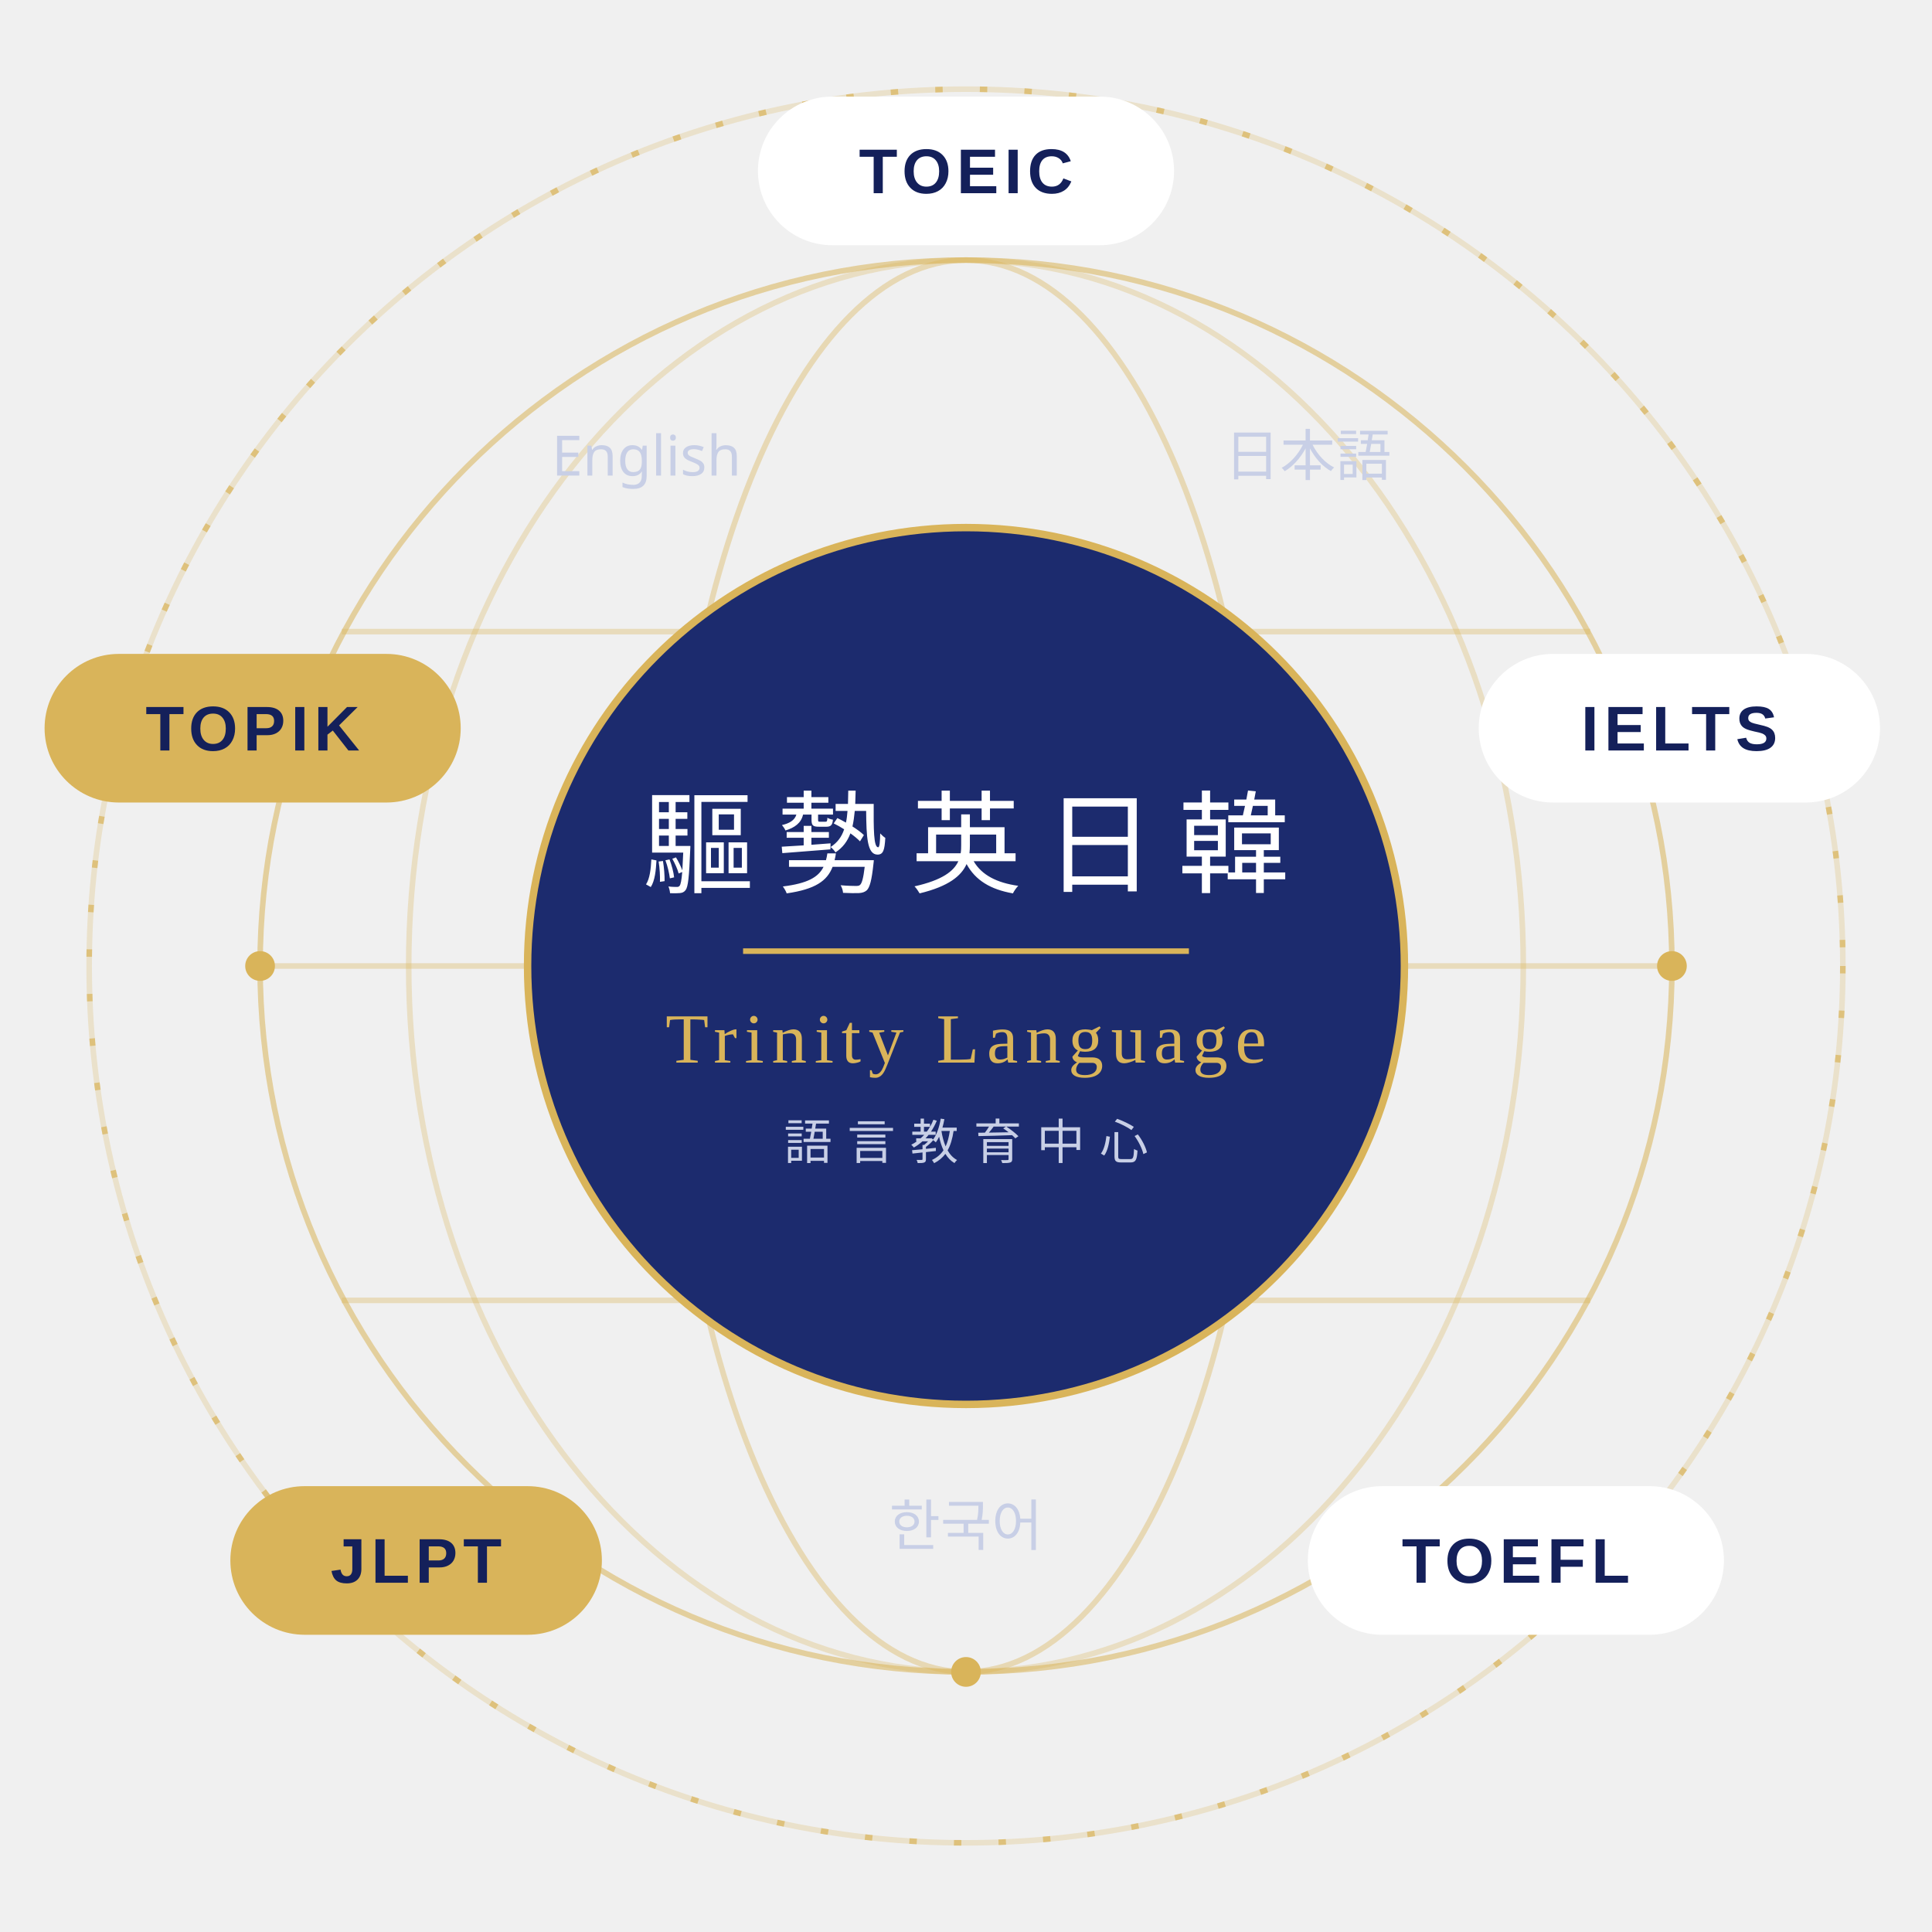
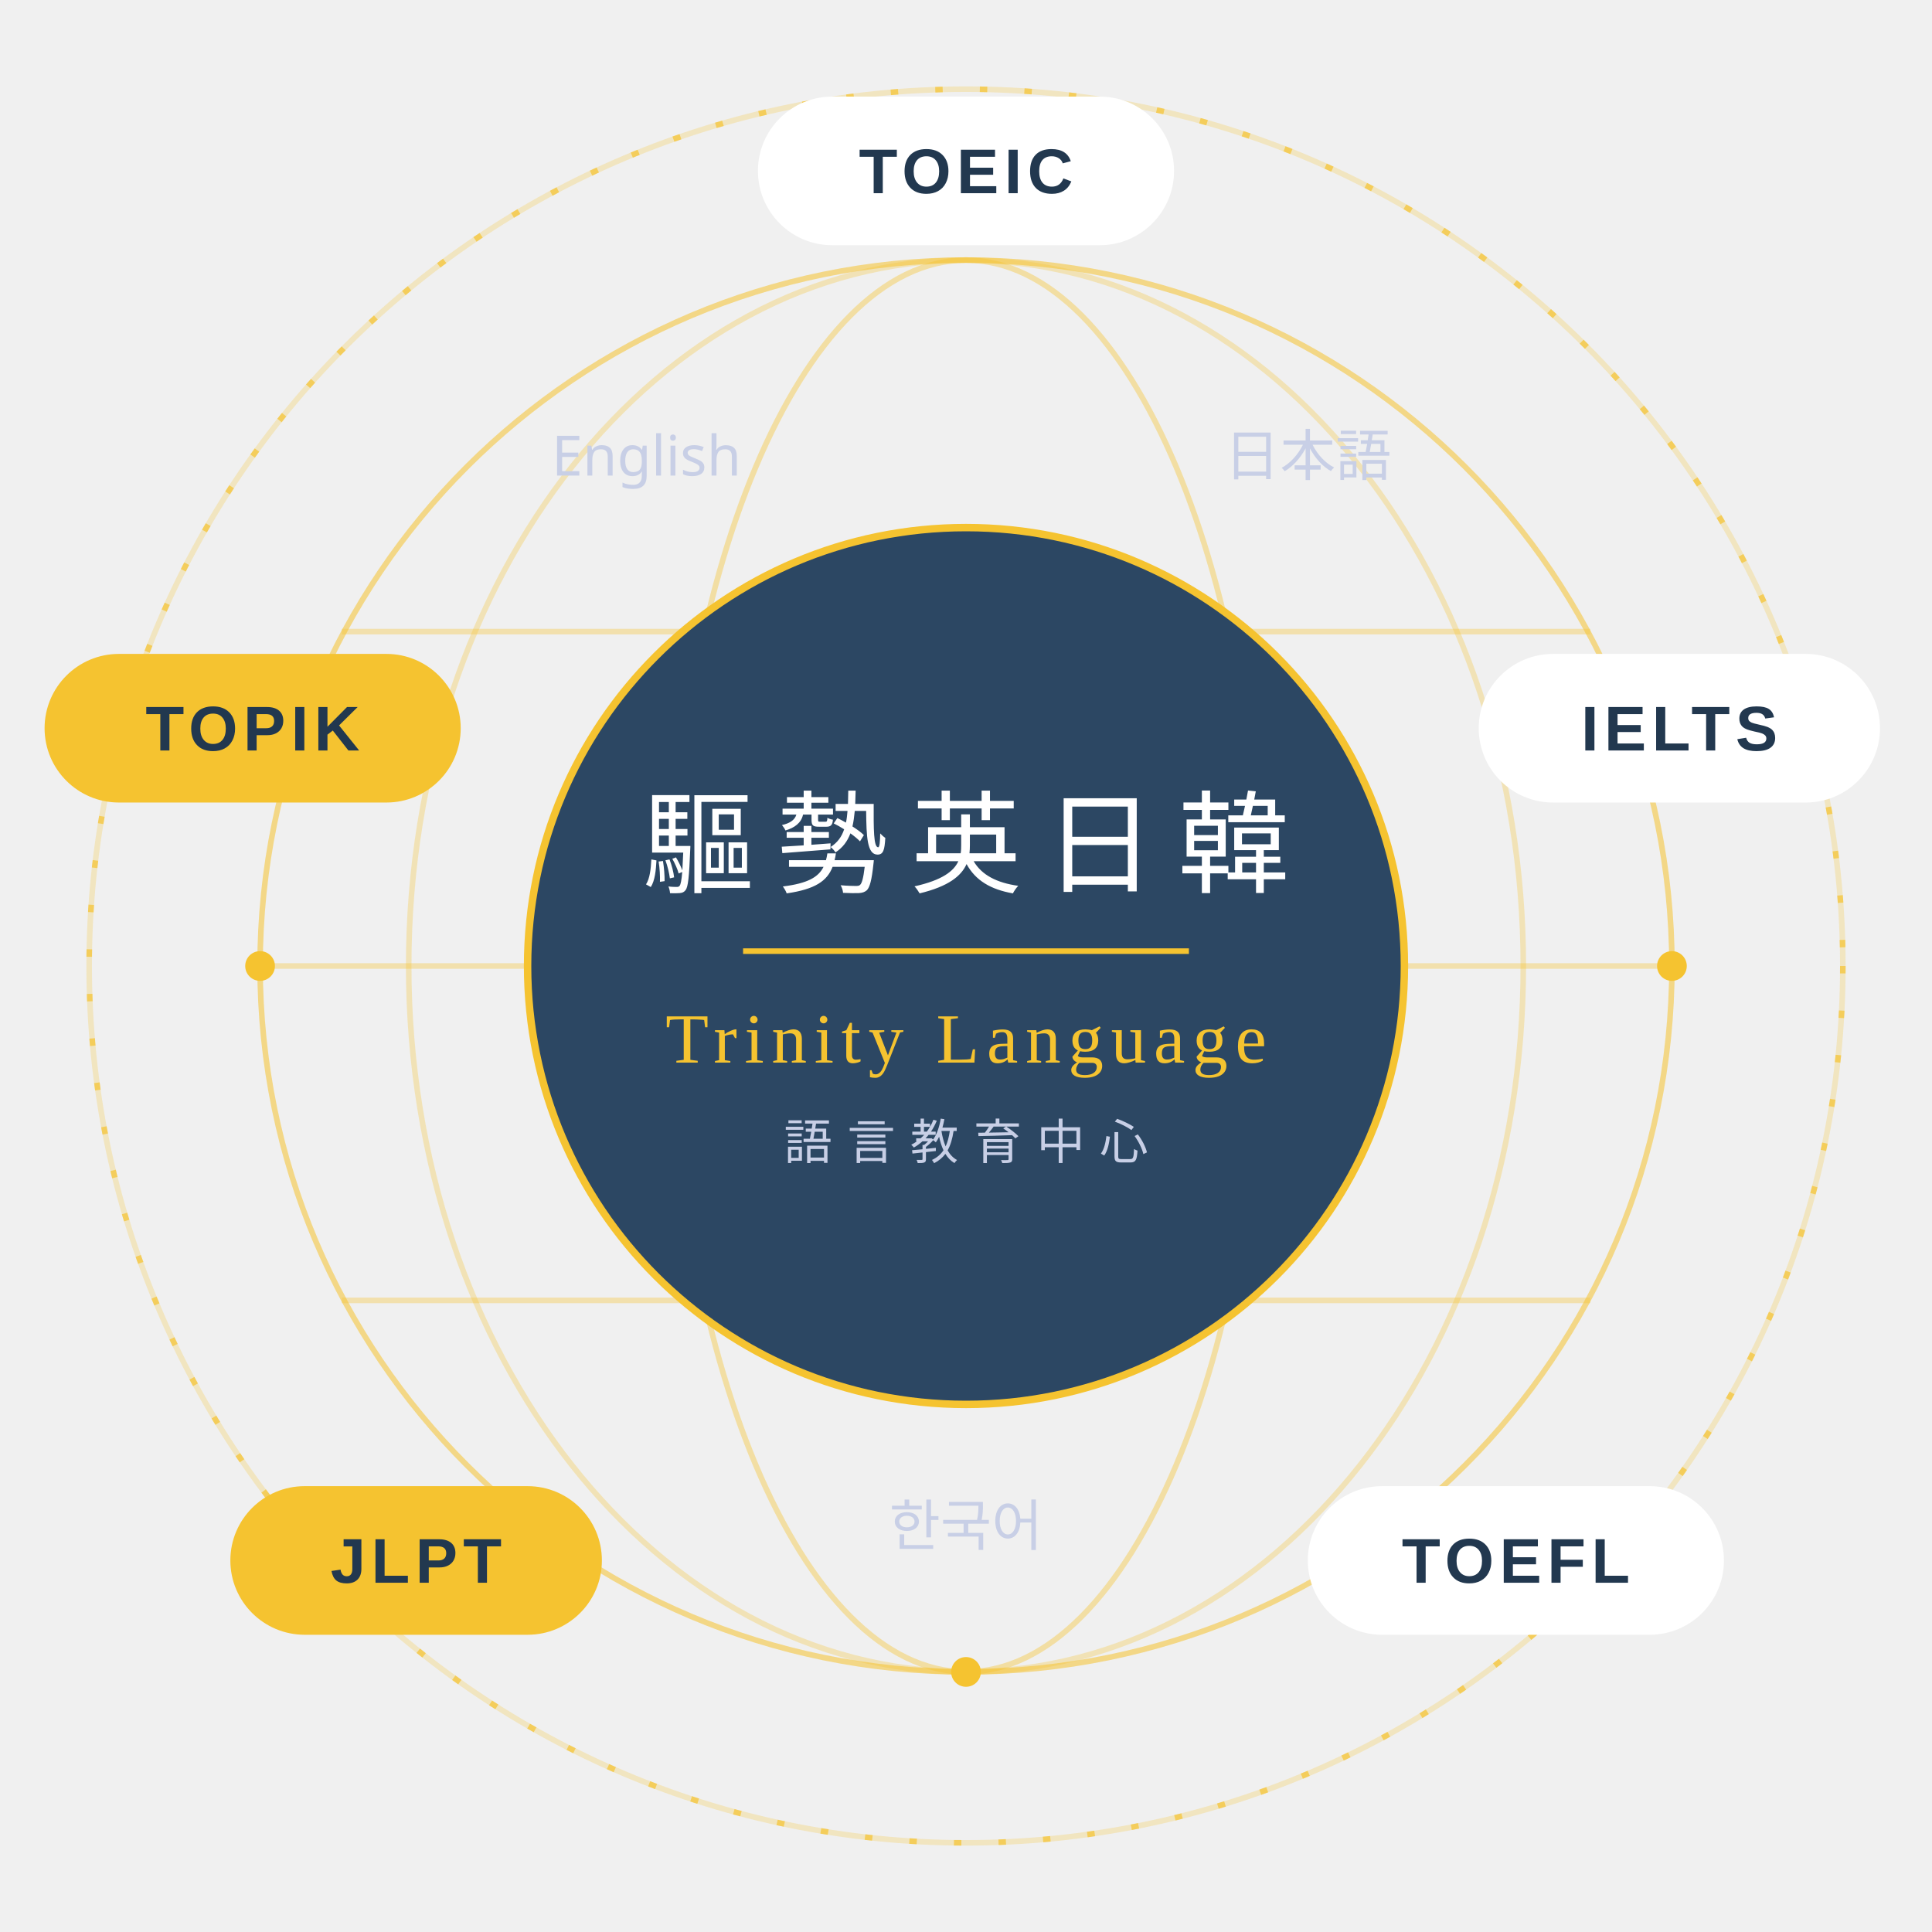
<svg xmlns="http://www.w3.org/2000/svg" viewBox="0 0 520 520" role="img" aria-labelledby="t">
-   <g fill="none" stroke="#d9b45a" stroke-width="1.5">
+   <g fill="none" stroke="#f5c330" stroke-width="1.5">
    <circle cx="260" cy="260" r="236" opacity=".25" />
    <circle cx="260" cy="260" r="190" opacity=".55" />
    <ellipse cx="260" cy="260" rx="80" ry="190" opacity=".4" />
    <ellipse cx="260" cy="260" rx="150" ry="190" opacity=".3" />
    <path d="M70 260 H450 M92 170 H428 M92 350 H428" opacity=".35" />
    <circle cx="260" cy="260" r="236" stroke-dasharray="2 10" opacity=".7" />
  </g>
-   <circle cx="260" cy="260" r="118" fill="#1c2b6e" stroke="#d9b45a" stroke-width="2" />
+   <circle cx="260" cy="260" r="118" fill="#2c4763" stroke="#f5c330" stroke-width="2" />
  <g font-family="'Noto Serif TC','PMingLiU','Times New Roman',serif" text-anchor="middle">
    <text x="260" y="238" font-size="30" fill="#fff" letter-spacing="6">驅勢英日韓</text>
-     <path d="M200 256 H320" stroke="#d9b45a" stroke-width="1.5" />
-     <text x="260" y="286" font-size="19" fill="#d9b45a" letter-spacing="2">Trinity Language</text>
+     <path d="M200 256 H320" stroke="#f5c330" stroke-width="1.5" />
+     <text x="260" y="286" font-size="19" fill="#f5c330" letter-spacing="2">Trinity Language</text>
    <text x="260" y="312" font-size="13" fill="#c8cfe6" letter-spacing="4">語言教育中心</text>
  </g>
  <g font-family="'Segoe UI','Helvetica Neue',Arial,sans-serif" font-weight="600" font-size="17" text-anchor="middle" letter-spacing="1.5">
    <g transform="translate(260 46)">
      <rect x="-56" y="-20" width="112" height="40" rx="20" fill="#fff" />
-       <text y="6" fill="#14205a">TOEIC</text>
+       <text y="6" fill="#22384f">TOEIC</text>
    </g>
    <g transform="translate(452 196)">
      <rect x="-54" y="-20" width="108" height="40" rx="20" fill="#fff" />
-       <text y="6" fill="#14205a">IELTS</text>
+       <text y="6" fill="#22384f">IELTS</text>
    </g>
    <g transform="translate(408 420)">
      <rect x="-56" y="-20" width="112" height="40" rx="20" fill="#fff" />
-       <text y="6" fill="#14205a">TOEFL</text>
+       <text y="6" fill="#22384f">TOEFL</text>
    </g>
    <g transform="translate(112 420)">
-       <rect x="-50" y="-20" width="100" height="40" rx="20" fill="#d9b45a" />
-       <text y="6" fill="#14205a">JLPT</text>
+       <rect x="-50" y="-20" width="100" height="40" rx="20" fill="#f5c330" />
+       <text y="6" fill="#22384f">JLPT</text>
    </g>
    <g transform="translate(68 196)">
-       <rect x="-56" y="-20" width="112" height="40" rx="20" fill="#d9b45a" />
-       <text y="6" fill="#14205a">TOPIK</text>
+       <rect x="-56" y="-20" width="112" height="40" rx="20" fill="#f5c330" />
+       <text y="6" fill="#22384f">TOPIK</text>
    </g>
  </g>
  <g font-family="'Segoe UI','Noto Sans TC',sans-serif" font-size="15" fill="#c8cfe6" text-anchor="middle">
    <text x="174" y="128">English</text>
    <text x="352" y="128">日本語</text>
    <text x="260" y="416">한국어</text>
  </g>
-   <g fill="#d9b45a">
+   <g fill="#f5c330">
    <circle cx="260" cy="70" r="0" />
    <circle cx="450" cy="260" r="4" />
    <circle cx="70" cy="260" r="4" />
    <circle cx="260" cy="450" r="4" />
  </g>
</svg>
